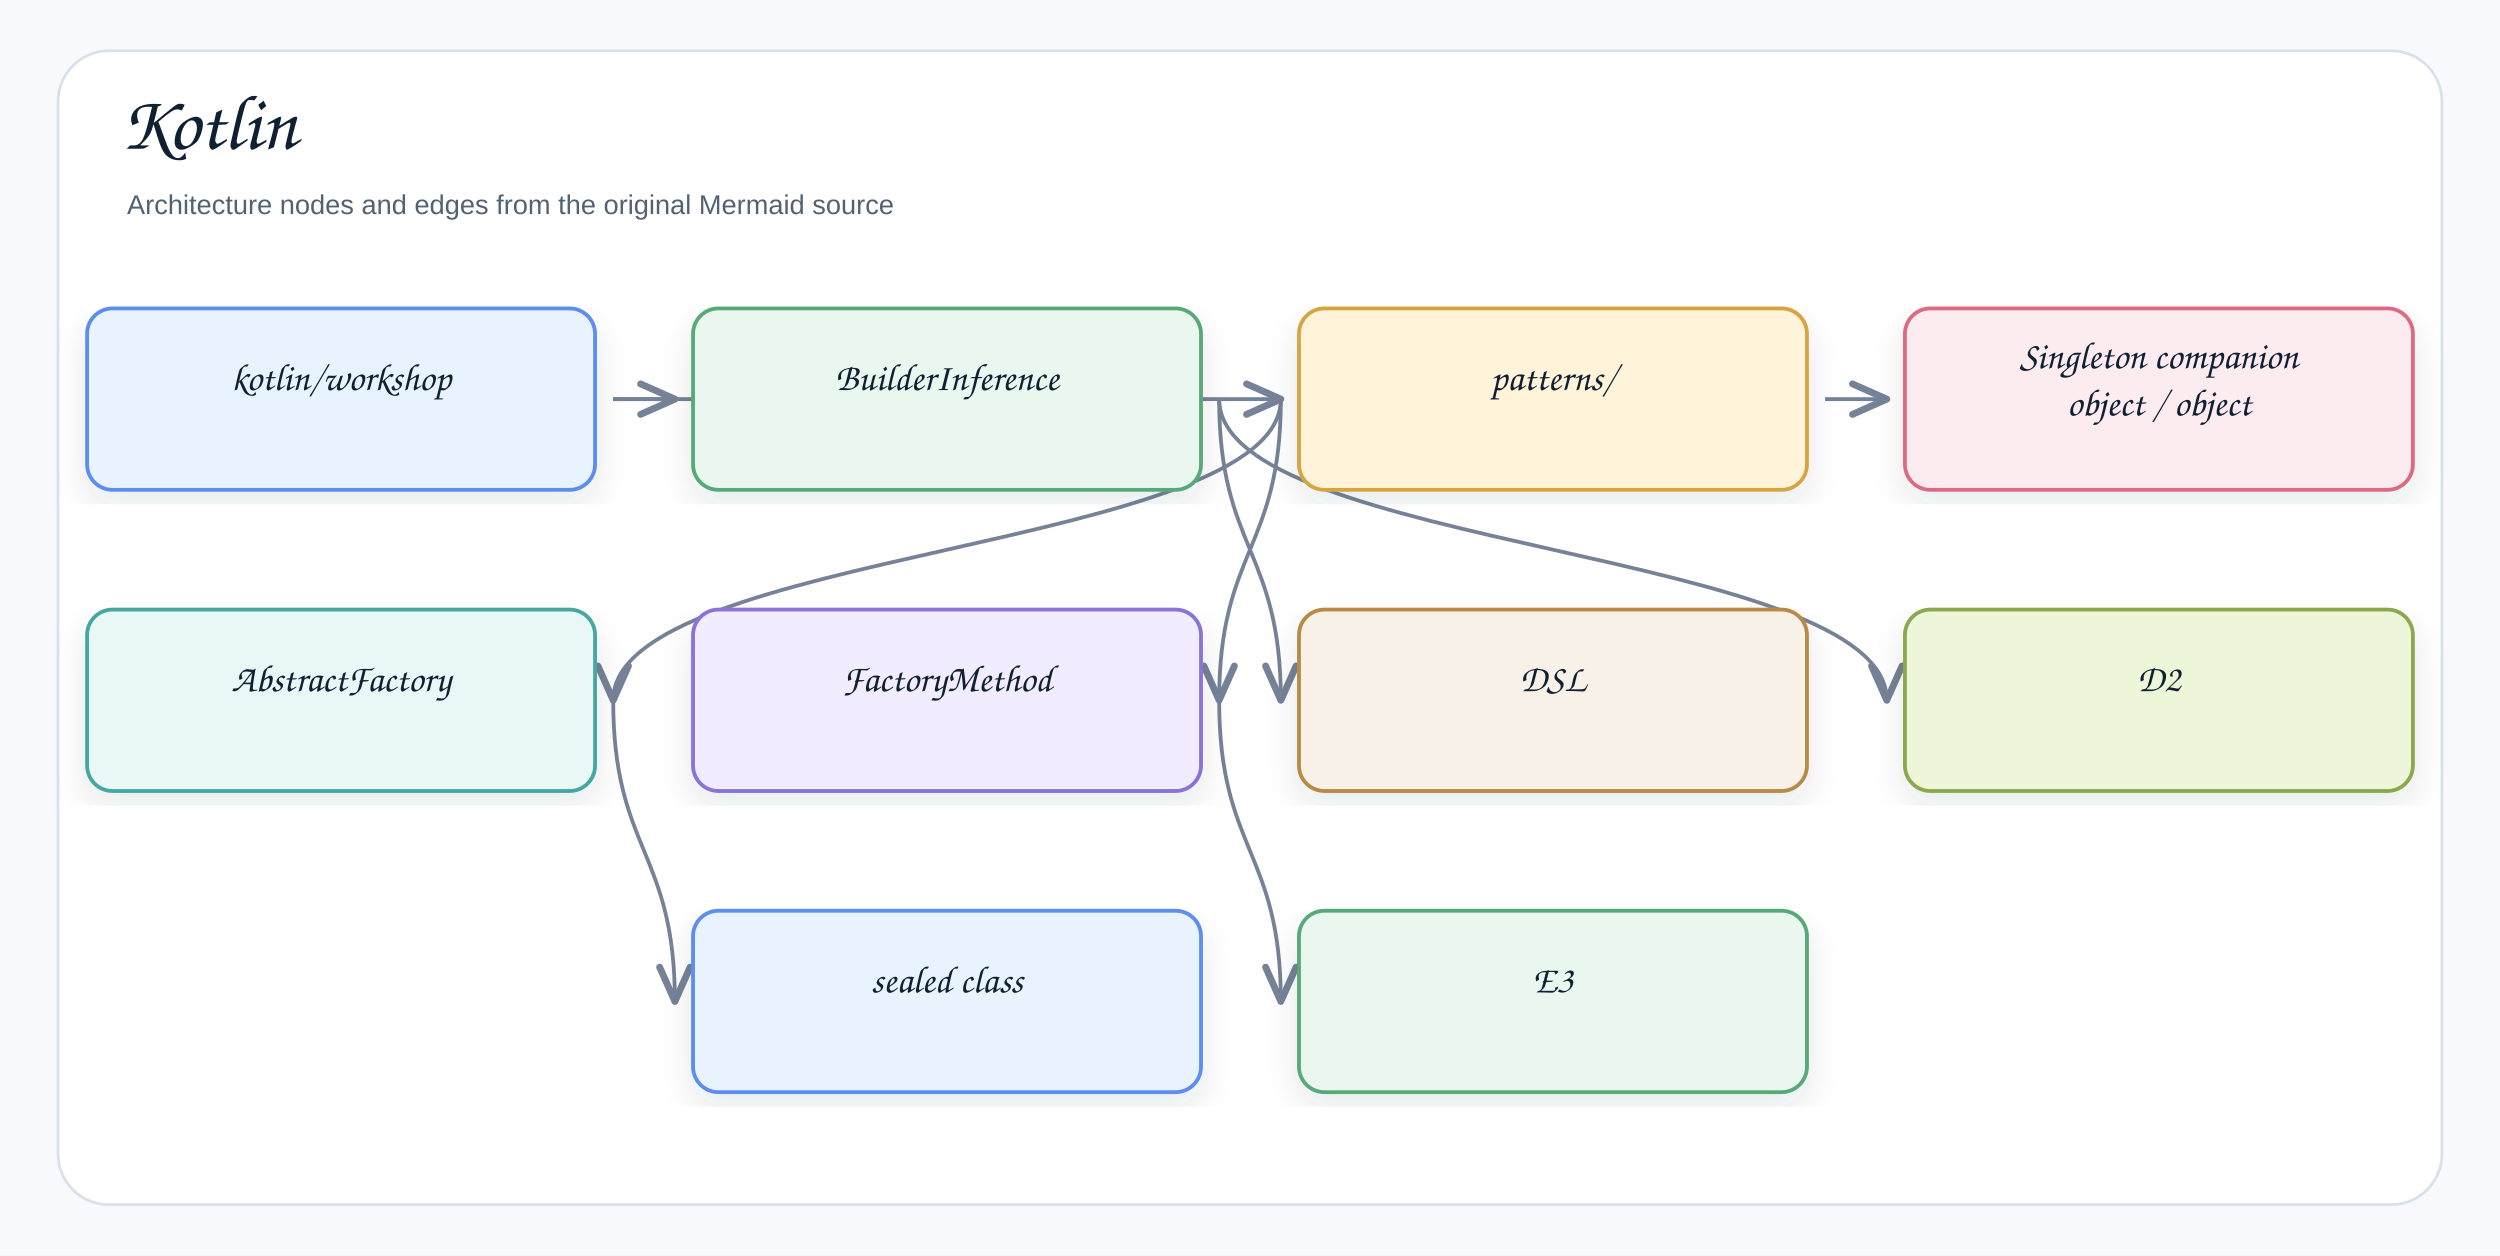
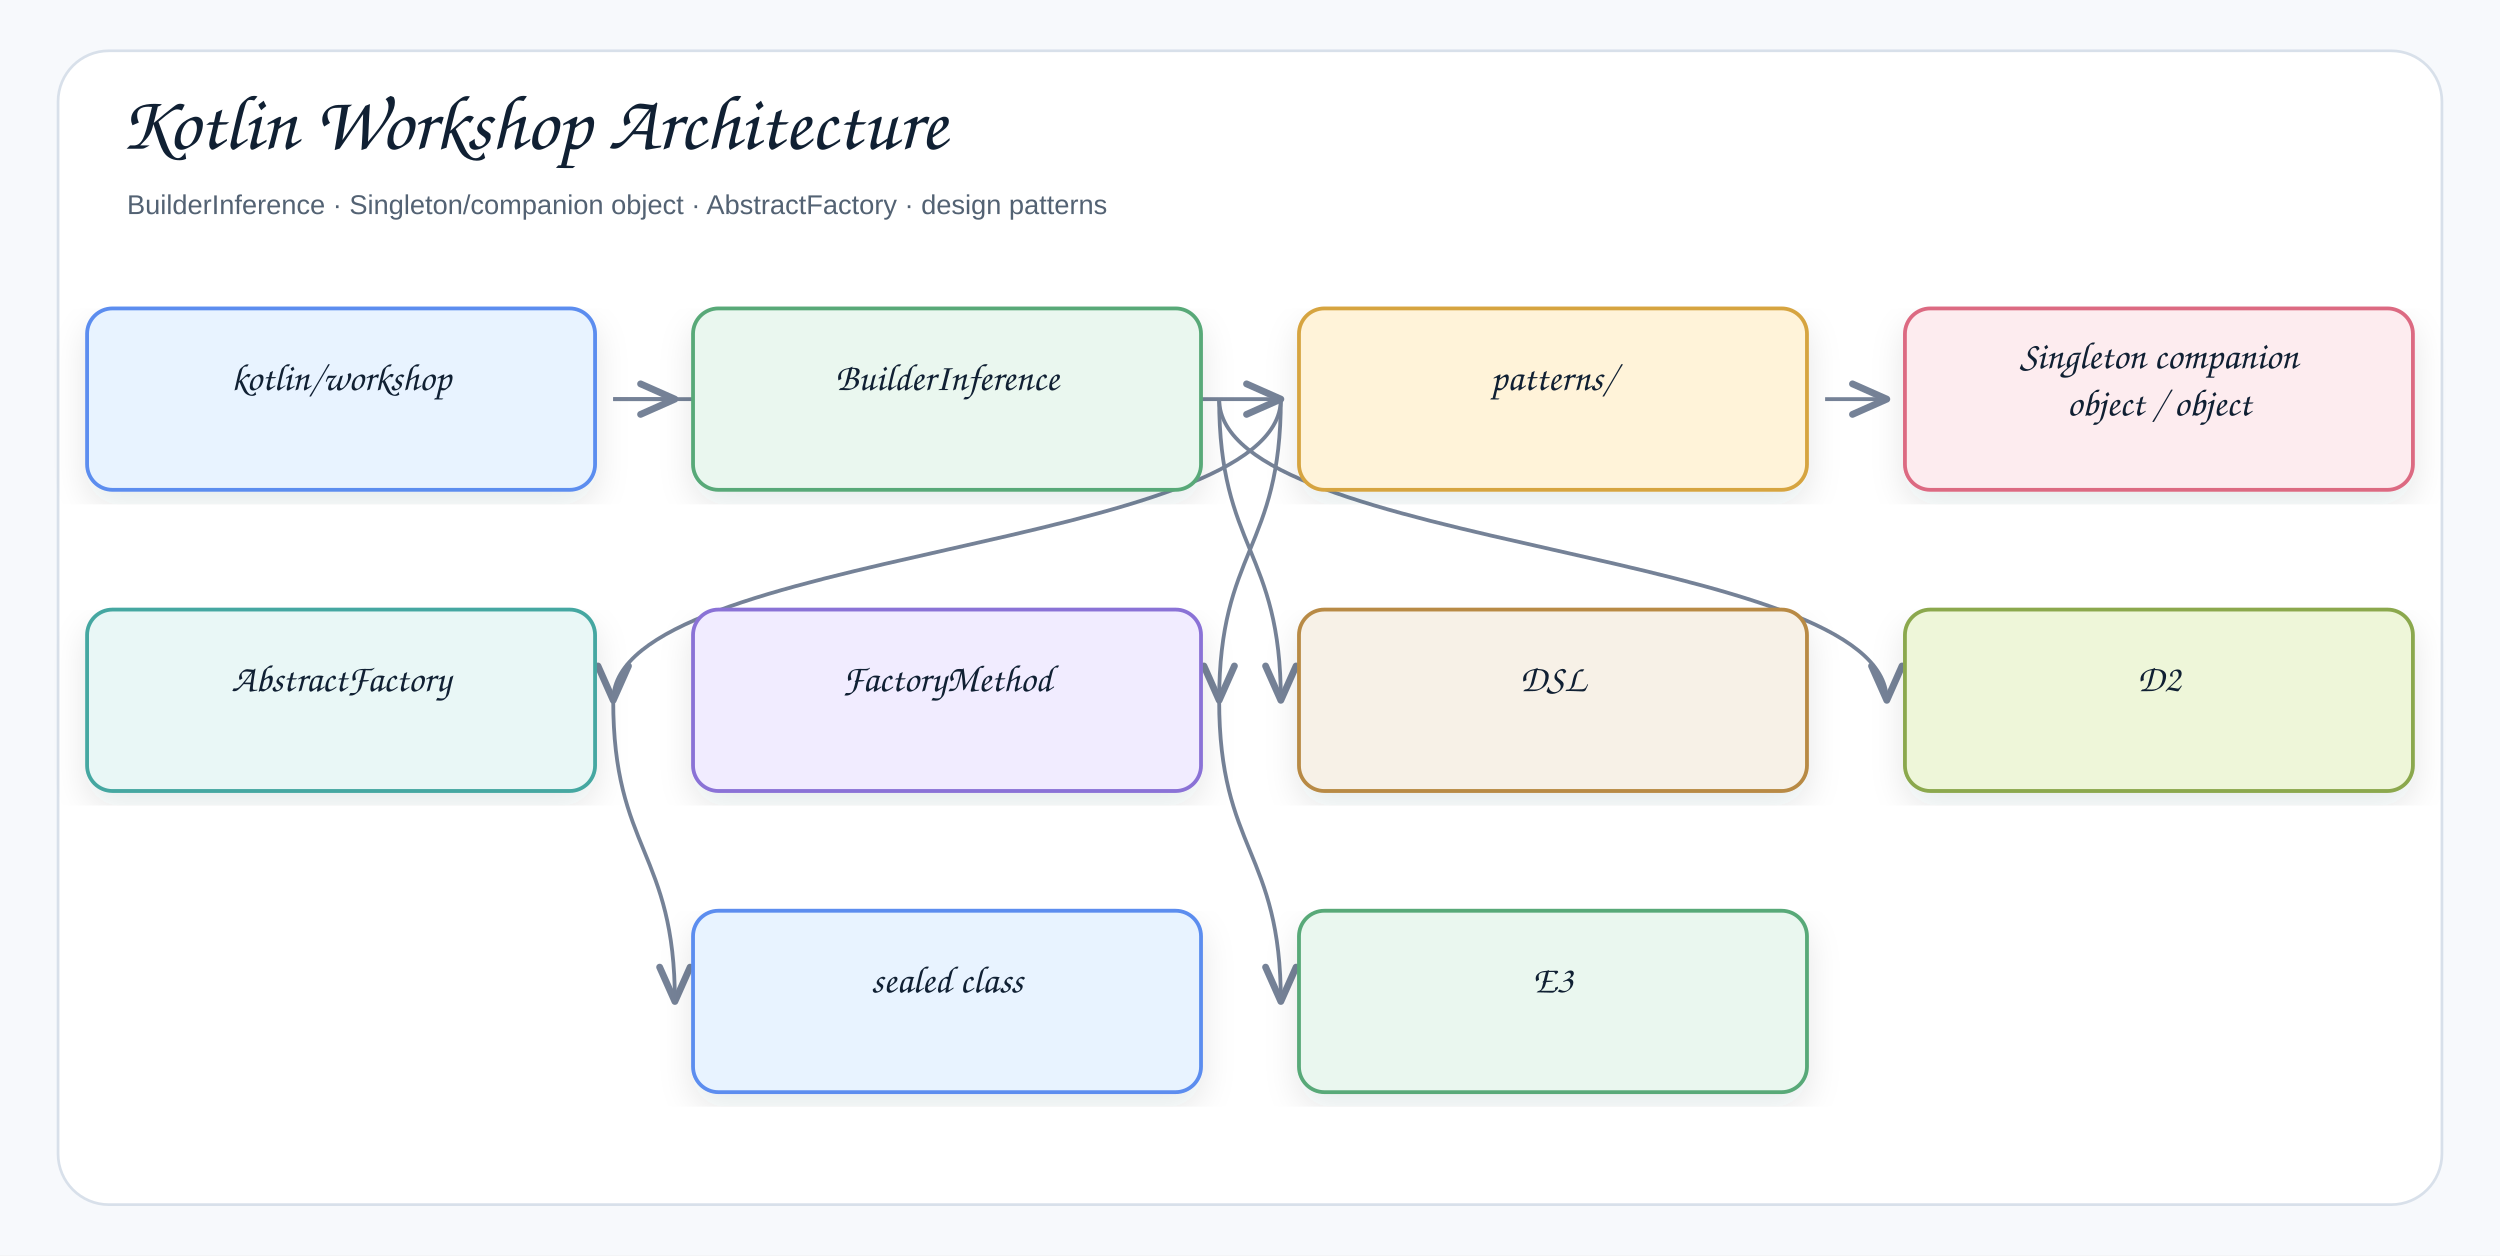
- <svg xmlns="http://www.w3.org/2000/svg" width="1378" height="692" viewBox="0 0 1378 692" role="img" aria-label="Kotlin">
+ <svg xmlns="http://www.w3.org/2000/svg" width="1378" height="692" viewBox="0 0 1378 692" role="img" aria-label="Kotlin Workshop Architecture">
  <defs>
    <filter id="shadow" x="-8%" y="-8%" width="116%" height="116%">
      <feDropShadow dx="0" dy="8" stdDeviation="9" flood-color="#1f2937" flood-opacity="0.10" />
    </filter>
    <marker id="openArrow" markerWidth="12" markerHeight="10" refX="10" refY="5" orient="auto" markerUnits="strokeWidth">
      <path d="M 1 1 L 10 5 L 1 9" fill="none" stroke="#758297" stroke-width="1.8" stroke-linecap="round" stroke-linejoin="round" />
    </marker>
    <marker id="inherit" markerWidth="14" markerHeight="12" refX="12" refY="6" orient="auto" markerUnits="strokeWidth">
      <path d="M 0 1 L 12 6 L 0 11 Z" fill="#ffffff" stroke="#758297" stroke-width="1.8" />
    </marker>
    <style>
    .canvas{fill:#f7f9fc}.frame{fill:#fff;stroke:#d8e0ea;stroke-width:1.5}
    .title{font-family:"Architects Daughter","Comic Sans MS","Comic Sans",cursive;font-size:43px;font-weight:400;fill:#102033}
    .subtitle{font-family:"Comic Sans MS","Comic Sans","Comic Neue",Arial,sans-serif;font-size:15px;font-weight:400;fill:#536273}
    .label{font-family:"Architects Daughter","Comic Sans MS","Comic Sans",cursive;font-size:25px;font-weight:400;fill:#102033}
    .smallLabel{font-family:"Architects Daughter","Comic Sans MS","Comic Sans",cursive;font-size:21px;font-weight:400;fill:#102033}
    .mono{font-family:"Comic Sans MS","Comic Sans","Comic Neue",Arial,sans-serif;font-size:12px;font-weight:400;fill:#102033}
    .small{font-family:"Comic Sans MS","Comic Sans","Comic Neue",Arial,sans-serif;font-size:12px;font-weight:400;fill:#536273}
    .strong{font-family:"Comic Sans MS","Comic Sans","Comic Neue",Arial,sans-serif;font-size:13px;font-weight:400;fill:#102033}
    .card{stroke-width:2.1;filter:url(#shadow)}.compartment{stroke-width:1.5;fill:none}
    .line{stroke:#758297;stroke-width:2.1;fill:none;marker-end:url(#openArrow)}
    .plainLine{stroke:#758297;stroke-width:2.1;fill:none}
    .dashed{stroke:#758297;stroke-width:2.1;stroke-dasharray:7 6;fill:none;marker-end:url(#openArrow)}
    .inheritLine{stroke:#758297;stroke-width:2.2;fill:none;marker-end:url(#inherit)}
    .implLine{stroke:#758297;stroke-width:2.2;stroke-dasharray:8 7;fill:none;marker-end:url(#inherit)}
  </style>
  </defs>
  <rect class="canvas" width="1378" height="692" />
  <rect class="frame" x="32" y="28" width="1314" height="636" rx="28" />
-   <text class="title" x="66" y="82">Kotlin</text>
-   <text class="subtitle" x="70" y="118">Architecture nodes and edges from the original Mermaid source</text>
+   <text class="title" x="66" y="82">Kotlin Workshop Architecture</text>
+   <text class="subtitle" x="70" y="118">BuilderInference · Singleton/companion object · AbstractFactory · design patterns</text>
  <path class="line" d="M672 386 C672 469 706 469 706 552" />
  <path class="line" d="M338 386 C338 469 372 469 372 552" />
  <path class="line" d="M672 220 C672 303 1040 303 1040 386" />
  <path class="line" d="M672 220 C672 303 706 303 706 386" />
  <path class="line" d="M706 220 C706 303 672 303 672 386" />
  <path class="line" d="M706 220 C706 303 338 303 338 386" />
  <path class="line" d="M1006 220 C1006 220 1040 220 1040 220" />
  <path class="line" d="M338 220 C338 220 706 220 706 220" />
  <path class="line" d="M338 220 C338 220 372 220 372 220" />
  <g transform="translate(48,170)">
    <rect class="card" x="0" y="0" width="280" height="100" rx="14" fill="#E8F3FF" stroke="#5B8DEF" />
    <text class="smallLabel" x="140" y="45" text-anchor="middle">kotlin/workshop</text>
  </g>
  <g transform="translate(382,170)">
    <rect class="card" x="0" y="0" width="280" height="100" rx="14" fill="#EAF7EF" stroke="#58A978" />
    <text class="smallLabel" x="140" y="45" text-anchor="middle">BuilderInference</text>
  </g>
  <g transform="translate(716,170)">
    <rect class="card" x="0" y="0" width="280" height="100" rx="14" fill="#FFF3D9" stroke="#D6A441" />
    <text class="smallLabel" x="140" y="45" text-anchor="middle">patterns/</text>
  </g>
  <g transform="translate(1050,170)">
    <rect class="card" x="0" y="0" width="280" height="100" rx="14" fill="#FDECEF" stroke="#DC6B82" />
    <text class="smallLabel" x="140" y="33" text-anchor="middle">Singleton companion</text>
    <text class="smallLabel" x="140" y="59" text-anchor="middle">object / object</text>
  </g>
  <g transform="translate(48,336)">
    <rect class="card" x="0" y="0" width="280" height="100" rx="14" fill="#E9F7F6" stroke="#45A7A1" />
    <text class="smallLabel" x="140" y="45" text-anchor="middle">AbstractFactory</text>
  </g>
  <g transform="translate(382,336)">
    <rect class="card" x="0" y="0" width="280" height="100" rx="14" fill="#F1ECFF" stroke="#8A72D6" />
    <text class="smallLabel" x="140" y="45" text-anchor="middle">FactoryMethod</text>
  </g>
  <g transform="translate(716,336)">
    <rect class="card" x="0" y="0" width="280" height="100" rx="14" fill="#F7F1E7" stroke="#B88A44" />
    <text class="smallLabel" x="140" y="45" text-anchor="middle">DSL</text>
  </g>
  <g transform="translate(1050,336)">
    <rect class="card" x="0" y="0" width="280" height="100" rx="14" fill="#EEF6D9" stroke="#8BA84D" />
    <text class="smallLabel" x="140" y="45" text-anchor="middle">D2</text>
  </g>
  <g transform="translate(382,502)">
    <rect class="card" x="0" y="0" width="280" height="100" rx="14" fill="#E8F3FF" stroke="#5B8DEF" />
    <text class="smallLabel" x="140" y="45" text-anchor="middle">sealed class</text>
  </g>
  <g transform="translate(716,502)">
    <rect class="card" x="0" y="0" width="280" height="100" rx="14" fill="#EAF7EF" stroke="#58A978" />
    <text class="smallLabel" x="140" y="45" text-anchor="middle">E3</text>
  </g>
</svg>
